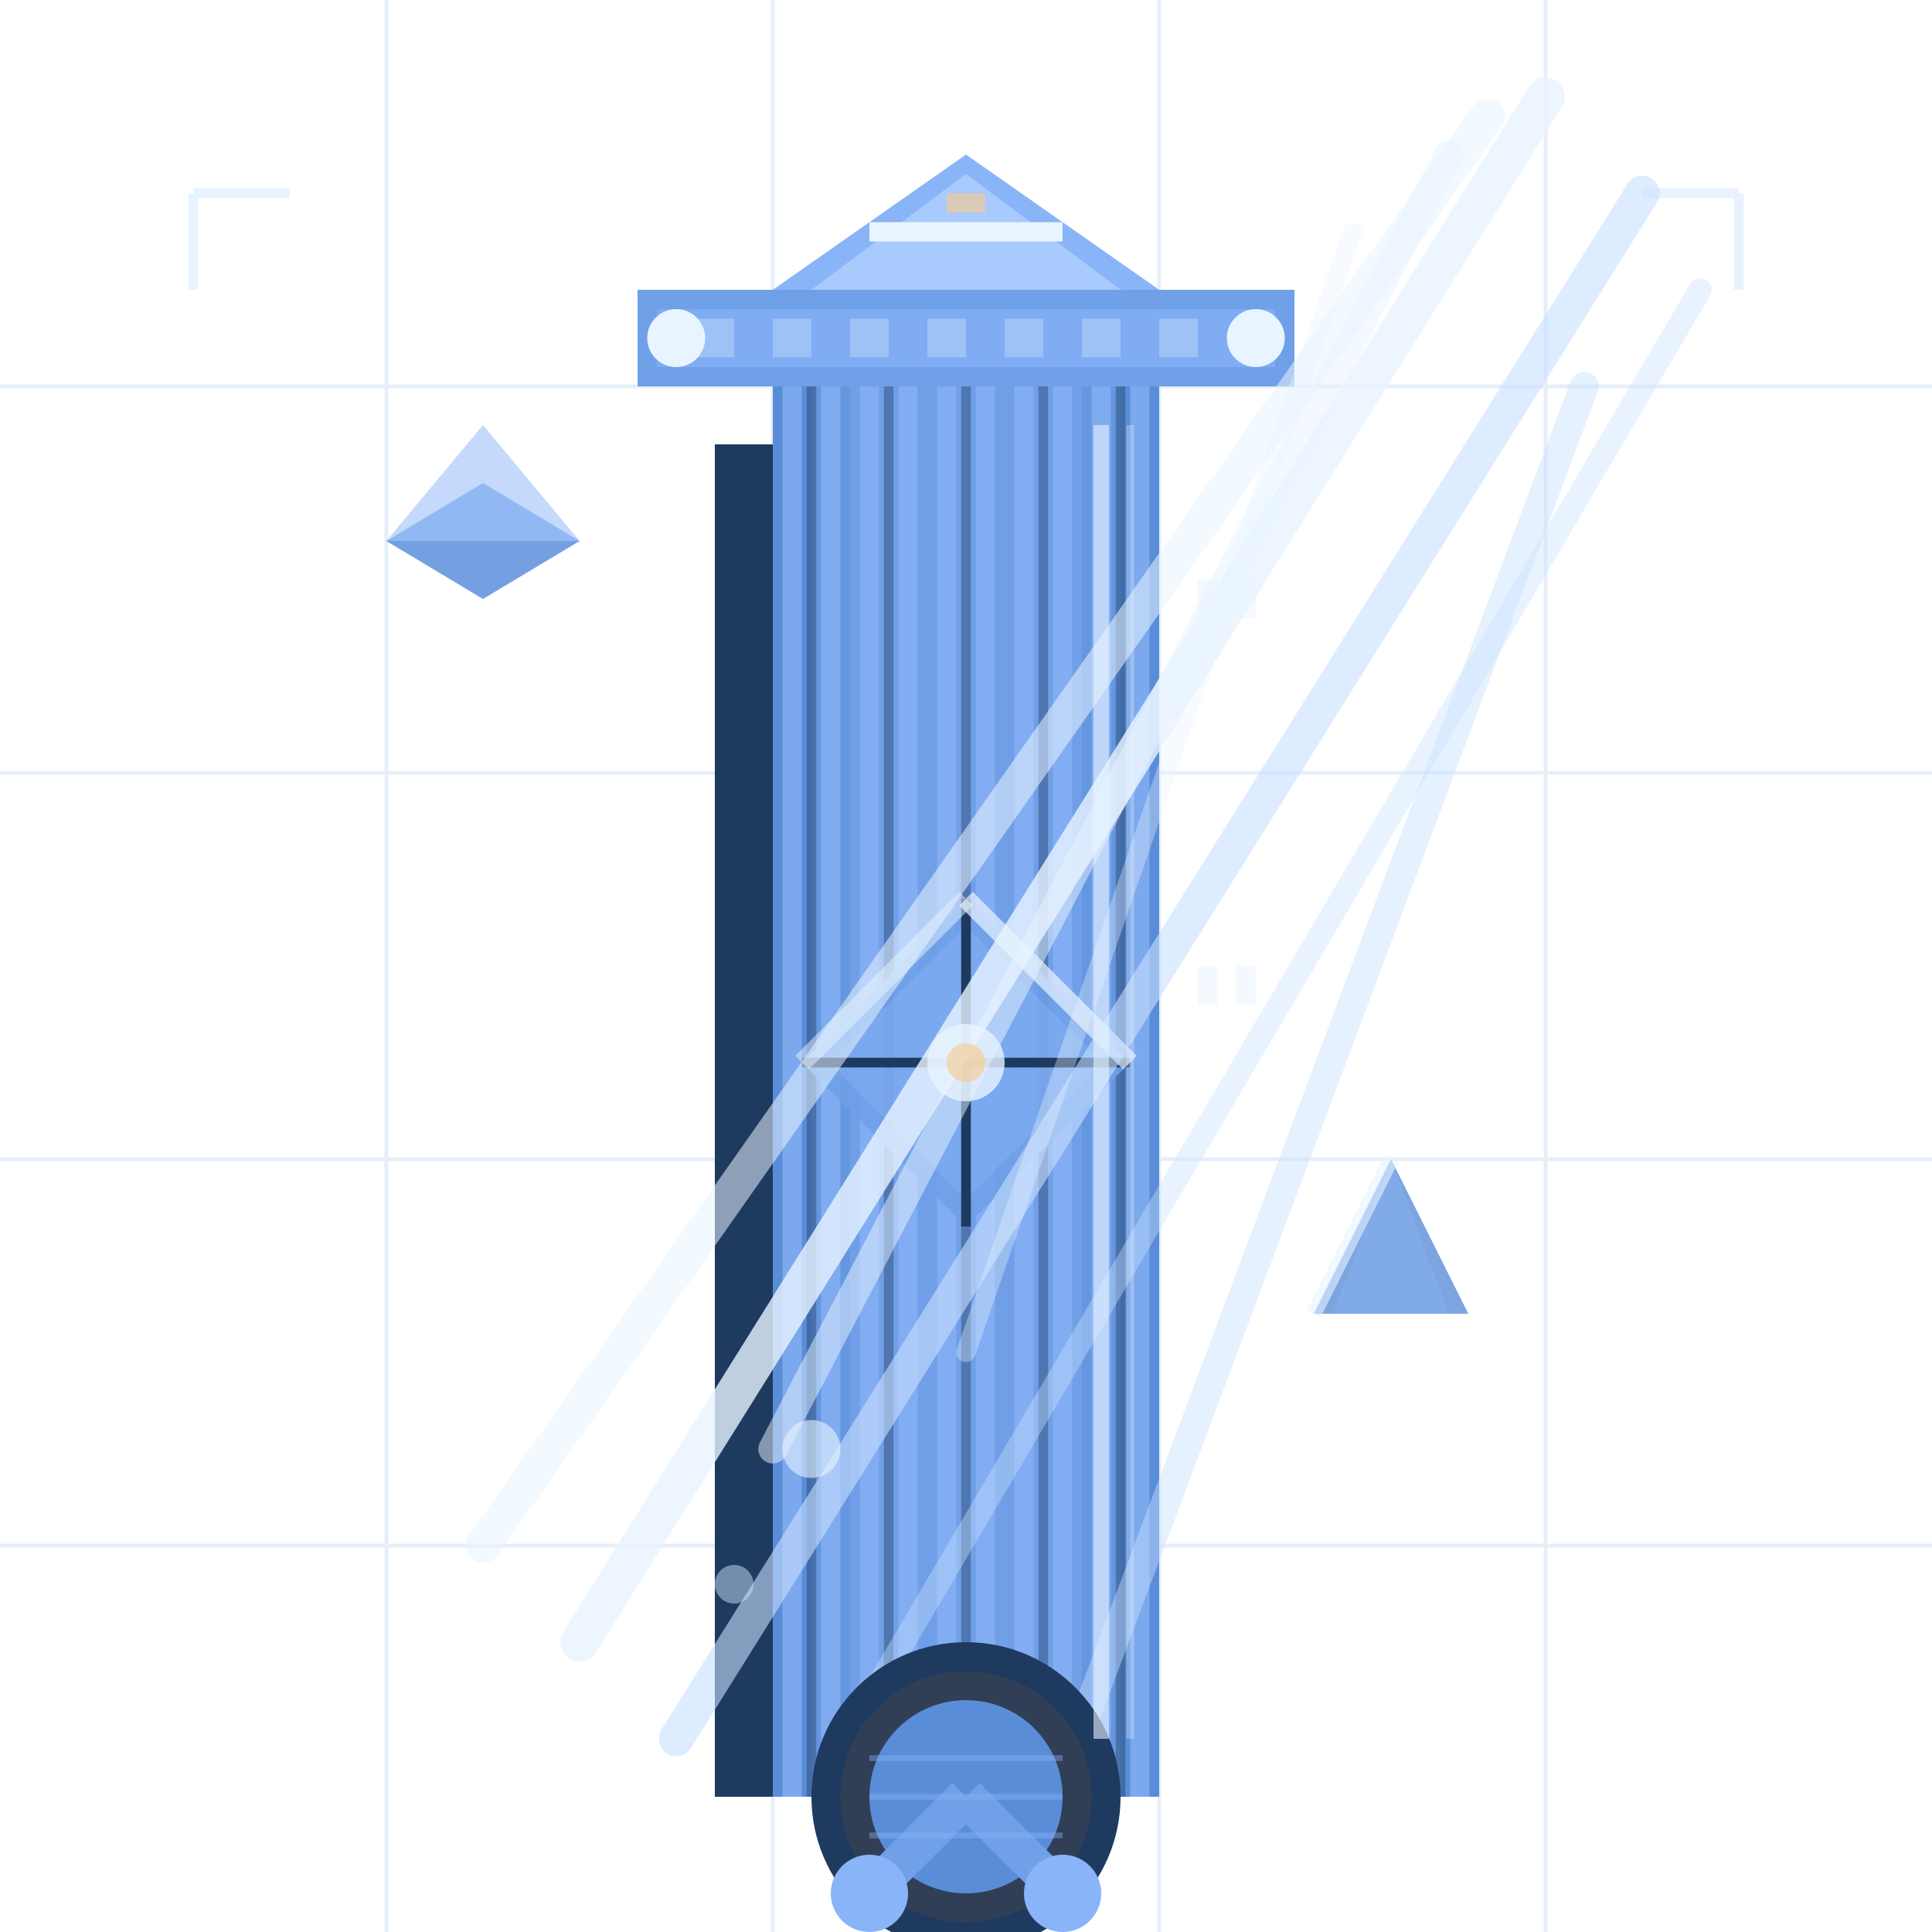
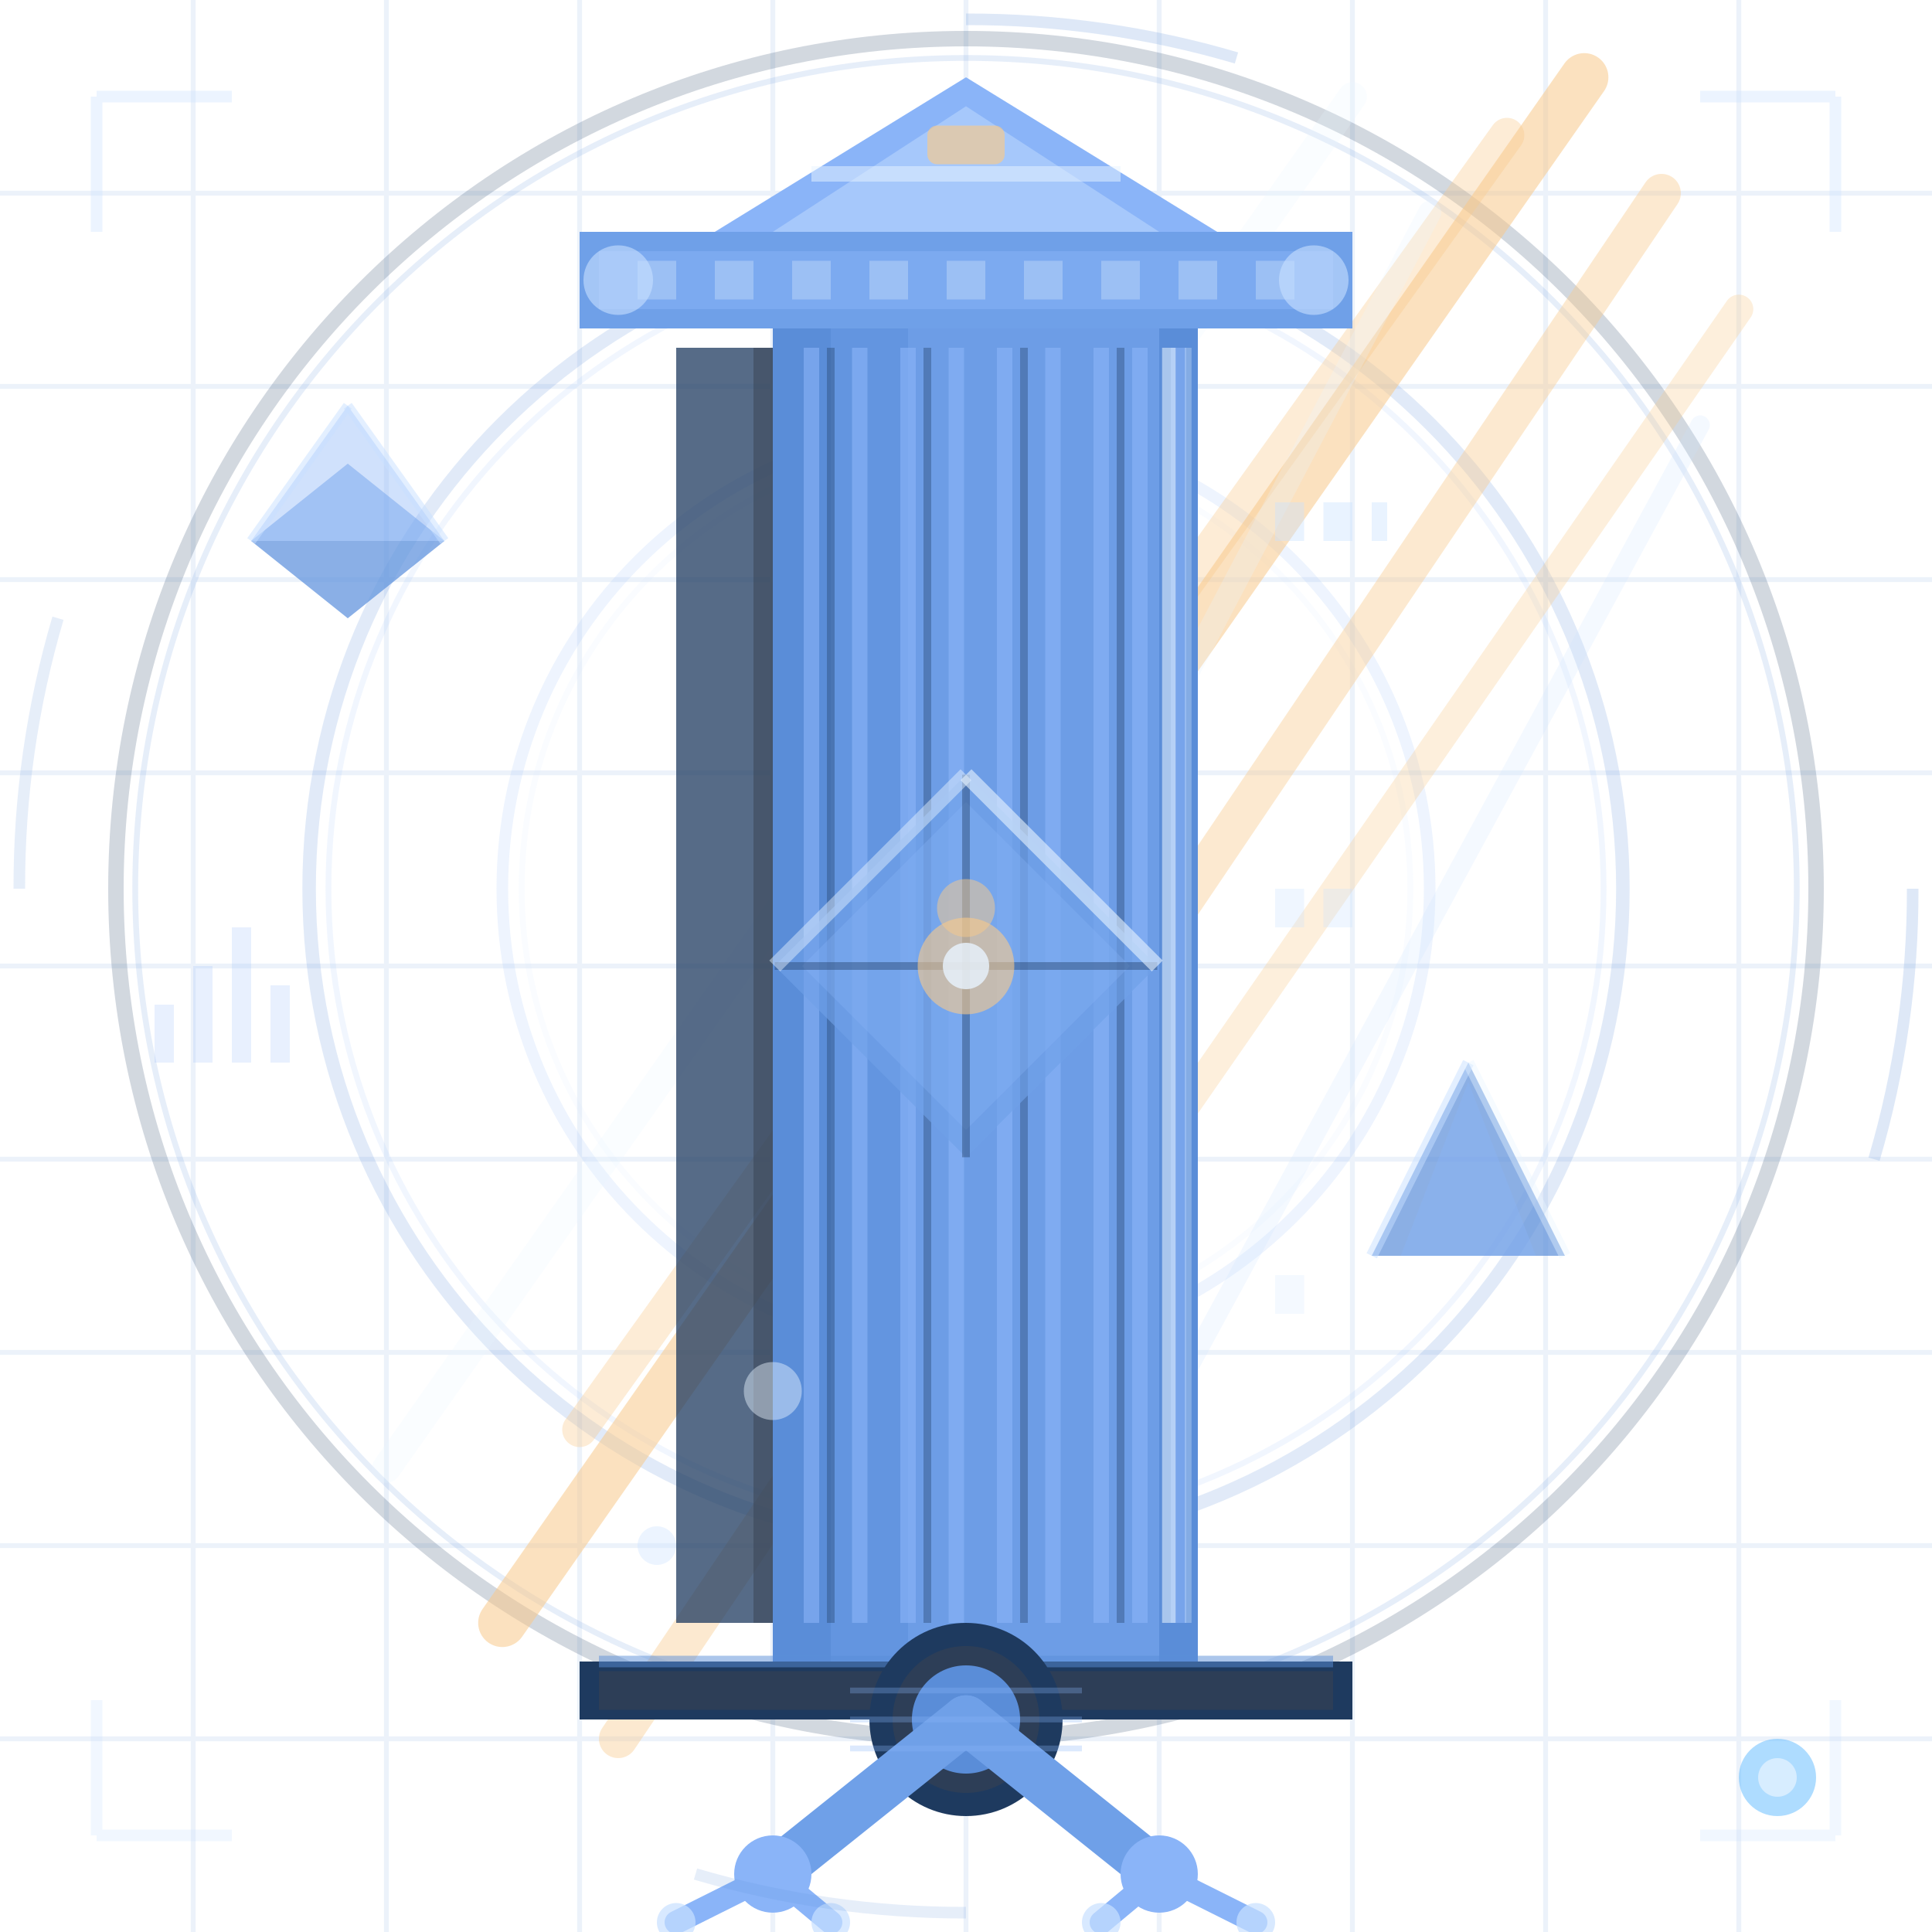
<svg xmlns="http://www.w3.org/2000/svg" viewBox="0 0 100 100">
-   <g stroke="#5a8dd8" stroke-width="0.2" opacity="0.15">
+   <g stroke="#5a8dd8" stroke-width="0.25" opacity="0.12">
+     <line x1="0" y1="10" x2="100" y2="10" />
    <line x1="0" y1="20" x2="100" y2="20" />
+     <line x1="0" y1="30" x2="100" y2="30" />
    <line x1="0" y1="40" x2="100" y2="40" />
+     <line x1="0" y1="50" x2="100" y2="50" />
    <line x1="0" y1="60" x2="100" y2="60" />
+     <line x1="0" y1="70" x2="100" y2="70" />
    <line x1="0" y1="80" x2="100" y2="80" />
+     <line x1="0" y1="90" x2="100" y2="90" />
+     <line x1="10" y1="0" x2="10" y2="100" />
    <line x1="20" y1="0" x2="20" y2="100" />
+     <line x1="30" y1="0" x2="30" y2="100" />
    <line x1="40" y1="0" x2="40" y2="100" />
+     <line x1="50" y1="0" x2="50" y2="100" />
    <line x1="60" y1="0" x2="60" y2="100" />
+     <line x1="70" y1="0" x2="70" y2="100" />
    <line x1="80" y1="0" x2="80" y2="100" />
+     <line x1="90" y1="0" x2="90" y2="100" />
  </g>
-   <rect x="37" y="23" width="10" height="70" fill="#1e3a5f" />
-   <rect x="42" y="23" width="5" height="70" fill="#374151" opacity="0.7" />
-   <rect x="40" y="20" width="20" height="73" fill="#5a8dd8" />
-   <rect x="42" y="20" width="16" height="73" fill="#6fa0e8" opacity="0.5" />
-   <rect x="44" y="20" width="12" height="73" fill="#8ab4f8" opacity="0.3" />
-   <g stroke="#8ab4f8" stroke-width="1" opacity="0.7">
-     <line x1="41" y1="20" x2="41" y2="93" />
-     <line x1="43" y1="20" x2="43" y2="93" />
-     <line x1="45" y1="20" x2="45" y2="93" />
-     <line x1="47" y1="20" x2="47" y2="93" />
-     <line x1="49" y1="20" x2="49" y2="93" />
-     <line x1="51" y1="20" x2="51" y2="93" />
-     <line x1="53" y1="20" x2="53" y2="93" />
-     <line x1="55" y1="20" x2="55" y2="93" />
-     <line x1="57" y1="20" x2="57" y2="93" />
-     <line x1="59" y1="20" x2="59" y2="93" />
+   <circle cx="50" cy="46" r="44" fill="none" stroke="#1e3a5f" stroke-width="0.8" opacity="0.2" />
+   <circle cx="50" cy="46" r="43" fill="none" stroke="#5a8dd8" stroke-width="0.3" opacity="0.15" />
+   <circle cx="50" cy="46" r="34" fill="none" stroke="#5a8dd8" stroke-width="0.7" opacity="0.18" />
+   <circle cx="50" cy="46" r="33" fill="none" stroke="#8ab4f8" stroke-width="0.3" opacity="0.12" />
+   <circle cx="50" cy="46" r="24" fill="none" stroke="#8ab4f8" stroke-width="0.6" opacity="0.15" />
+   <circle cx="50" cy="46" r="23" fill="none" stroke="#c8e0ff" stroke-width="0.3" opacity="0.1" />
+   <g stroke="#c8e0ff" stroke-width="0.6" opacity="0.35">
+     <line x1="5" y1="5" x2="12" y2="5" />
+     <line x1="5" y1="5" x2="5" y2="12" />
  </g>
-   <g stroke="#1e3a5f" stroke-width="0.5" opacity="0.4">
-     <line x1="42" y1="20" x2="42" y2="93" />
-     <line x1="46" y1="20" x2="46" y2="93" />
-     <line x1="50" y1="20" x2="50" y2="93" />
-     <line x1="54" y1="20" x2="54" y2="93" />
-     <line x1="58" y1="20" x2="58" y2="93" />
+   <g stroke="#c8e0ff" stroke-width="0.6" opacity="0.35">
+     <line x1="95" y1="5" x2="88" y2="5" />
+     <line x1="95" y1="5" x2="95" y2="12" />
  </g>
-   <rect x="33" y="15" width="34" height="5" fill="#6fa0e8" />
-   <rect x="34" y="16" width="32" height="3" fill="#8ab4f8" opacity="0.6" />
+   <g stroke="#c8e0ff" stroke-width="0.6" opacity="0.25">
+     <line x1="5" y1="95" x2="12" y2="95" />
+     <line x1="5" y1="95" x2="5" y2="88" />
+   </g>
+   <g stroke="#c8e0ff" stroke-width="0.6" opacity="0.25">
+     <line x1="95" y1="95" x2="88" y2="95" />
+     <line x1="95" y1="95" x2="95" y2="88" />
+   </g>
+   <polygon points="18,24 13,28 18,32 23,28" fill="#6fa0e8" opacity="0.55" />
+   <polygon points="18,21 13,28 23,28" fill="#8ab4f8" opacity="0.4" />
+   <polygon points="18,32 13,28 23,28" fill="#5a8dd8" opacity="0.45" />
+   <line x1="18" y1="21" x2="13" y2="28" stroke="#c8e0ff" stroke-width="0.5" opacity="0.5" />
+   <line x1="18" y1="21" x2="23" y2="28" stroke="#c8e0ff" stroke-width="0.5" opacity="0.5" />
+   <g stroke-linecap="round">
+     <line x1="82" y1="4" x2="26" y2="84" stroke="#f8c98a" stroke-width="2.5" opacity="0.55" />
+     <line x1="86" y1="10" x2="32" y2="90" stroke="#f8c98a" stroke-width="2" opacity="0.4" />
+     <line x1="78" y1="7" x2="30" y2="74" stroke="#f8c98a" stroke-width="1.8" opacity="0.35" />
+     <line x1="90" y1="16" x2="40" y2="88" stroke="#f8c98a" stroke-width="1.5" opacity="0.3" />
+     <line x1="74" y1="11" x2="44" y2="68" stroke="#e8f4ff" stroke-width="1.2" opacity="0.25" />
+     <line x1="88" y1="22" x2="50" y2="92" stroke="#c8e0ff" stroke-width="1" opacity="0.2" />
+     <line x1="70" y1="5" x2="20" y2="76" stroke="#e8f4ff" stroke-width="1.5" opacity="0.2" />
+   </g>
+   <rect x="35" y="18" width="8" height="66" fill="#1e3a5f" opacity="0.75" />
+   <rect x="39" y="18" width="4" height="66" fill="#374151" opacity="0.5" />
+   <rect x="40" y="16" width="22" height="70" fill="#5a8dd8" />
+   <rect x="43" y="16" width="17" height="70" fill="#6fa0e8" opacity="0.45" />
+   <rect x="47" y="16" width="13" height="70" fill="#8ab4f8" opacity="0.25" />
+   <g stroke="#8ab4f8" stroke-width="0.8" opacity="0.6">
+     <line x1="42" y1="18" x2="42" y2="84" />
+     <line x1="44.5" y1="18" x2="44.5" y2="84" />
+     <line x1="47" y1="18" x2="47" y2="84" />
+     <line x1="49.5" y1="18" x2="49.5" y2="84" />
+     <line x1="52" y1="18" x2="52" y2="84" />
+     <line x1="54.5" y1="18" x2="54.5" y2="84" />
+     <line x1="57" y1="18" x2="57" y2="84" />
+     <line x1="59" y1="18" x2="59" y2="84" />
+     <line x1="61" y1="18" x2="61" y2="84" />
+   </g>
+   <g stroke="#1e3a5f" stroke-width="0.4" opacity="0.35">
+     <line x1="43" y1="18" x2="43" y2="84" />
+     <line x1="48" y1="18" x2="48" y2="84" />
+     <line x1="53" y1="18" x2="53" y2="84" />
+     <line x1="58" y1="18" x2="58" y2="84" />
+   </g>
+   <line x1="60.5" y1="18" x2="60.5" y2="84" stroke="#e8f4ff" stroke-width="0.7" opacity="0.55" />
+   <line x1="61.5" y1="18" x2="61.5" y2="84" stroke="#e8f4ff" stroke-width="0.35" opacity="0.3" />
+   <rect x="30" y="12" width="40" height="5" fill="#6fa0e8" />
+   <rect x="31" y="13" width="38" height="3" fill="#8ab4f8" opacity="0.5" />
  <g fill="#e8f4ff" opacity="0.3">
-     <rect x="36" y="16.5" width="2" height="2" />
-     <rect x="40" y="16.5" width="2" height="2" />
-     <rect x="44" y="16.5" width="2" height="2" />
-     <rect x="48" y="16.5" width="2" height="2" />
-     <rect x="52" y="16.5" width="2" height="2" />
-     <rect x="56" y="16.5" width="2" height="2" />
-     <rect x="60" y="16.5" width="2" height="2" />
+     <rect x="33" y="13.5" width="2" height="2" />
+     <rect x="37" y="13.5" width="2" height="2" />
+     <rect x="41" y="13.5" width="2" height="2" />
+     <rect x="45" y="13.5" width="2" height="2" />
+     <rect x="49" y="13.5" width="2" height="2" />
+     <rect x="53" y="13.5" width="2" height="2" />
+     <rect x="57" y="13.5" width="2" height="2" />
+     <rect x="61" y="13.5" width="2" height="2" />
+     <rect x="65" y="13.5" width="2" height="2" />
  </g>
-   <polygon points="50,8 40,15 60,15" fill="#8ab4f8" />
-   <polygon points="50,9 42,15 58,15" fill="#c8e0ff" opacity="0.5" />
-   <line x1="45" y1="12" x2="55" y2="12" stroke="#e8f4ff" stroke-width="1" />
-   <circle cx="35" cy="17.5" r="1.5" fill="#e8f4ff" />
-   <circle cx="65" cy="17.5" r="1.5" fill="#e8f4ff" />
-   <rect x="49" y="10" width="2" height="1" fill="#f8c98a" opacity="0.6" />
-   <g transform="rotate(45 50 55)">
-     <rect x="44" y="49" width="12" height="12" fill="#6fa0e8" opacity="0.85" />
-     <rect x="45" y="50" width="10" height="10" fill="#8ab4f8" opacity="0.4" />
-     <line x1="44" y1="49" x2="56" y2="61" stroke="#1e3a5f" stroke-width="0.5" />
-     <line x1="56" y1="49" x2="44" y2="61" stroke="#1e3a5f" stroke-width="0.5" />
-     <line x1="44" y1="49" x2="56" y2="49" stroke="#e8f4ff" stroke-width="1" opacity="0.7" />
-     <line x1="44" y1="49" x2="44" y2="61" stroke="#e8f4ff" stroke-width="1" opacity="0.5" />
+   <polygon points="50,4 37,12 63,12" fill="#8ab4f8" />
+   <polygon points="50,5.5 40,12 60,12" fill="#c8e0ff" opacity="0.45" />
+   <line x1="42" y1="9" x2="58" y2="9" stroke="#e8f4ff" stroke-width="0.8" opacity="0.5" />
+   <circle cx="32" cy="14.5" r="1.8" fill="#c8e0ff" opacity="0.6" />
+   <circle cx="68" cy="14.5" r="1.8" fill="#c8e0ff" opacity="0.6" />
+   <rect x="48" y="6.5" width="4" height="2" rx="0.5" fill="#f8c98a" opacity="0.65" />
+   <g transform="rotate(45, 50, 50)">
+     <rect x="43" y="43" width="14" height="14" fill="#6fa0e8" opacity="0.65" />
+     <rect x="44" y="44" width="12" height="12" fill="#8ab4f8" opacity="0.3" />
+     <line x1="43" y1="43" x2="57" y2="57" stroke="#1e3a5f" stroke-width="0.4" opacity="0.4" />
+     <line x1="57" y1="43" x2="43" y2="57" stroke="#1e3a5f" stroke-width="0.4" opacity="0.4" />
+     <line x1="43" y1="43" x2="57" y2="43" stroke="#e8f4ff" stroke-width="0.8" opacity="0.6" />
+     <line x1="43" y1="43" x2="43" y2="57" stroke="#e8f4ff" stroke-width="0.8" opacity="0.45" />
  </g>
-   <polygon points="72,60 68,68 76,68" fill="#5a8dd8" opacity="0.8" />
-   <polygon points="72,60 69,68 75,68" fill="#8ab4f8" opacity="0.4" />
-   <line x1="72" y1="60" x2="68" y2="68" stroke="#e8f4ff" stroke-width="0.8" opacity="0.6" />
-   <polygon points="25,25 20,28 25,31 30,28" fill="#6fa0e8" opacity="0.7" />
-   <polygon points="25,22 20,28 30,28" fill="#8ab4f8" opacity="0.5" />
-   <polygon points="25,31 20,28 30,28" fill="#5a8dd8" opacity="0.6" />
-   <g stroke-linecap="round">
-     <line x1="80" y1="5" x2="30" y2="85" stroke="#e8f4ff" stroke-width="2" opacity="0.8" />
-     <line x1="85" y1="10" x2="35" y2="90" stroke="#c8e0ff" stroke-width="1.8" opacity="0.6" />
-     <line x1="75" y1="8" x2="40" y2="75" stroke="#e8f4ff" stroke-width="1.5" opacity="0.5" />
-     <line x1="88" y1="15" x2="45" y2="88" stroke="#c8e0ff" stroke-width="1.2" opacity="0.4" />
-     <line x1="70" y1="12" x2="50" y2="70" stroke="#e8f4ff" stroke-width="1" opacity="0.35" />
-     <line x1="82" y1="20" x2="55" y2="92" stroke="#c8e0ff" stroke-width="1.5" opacity="0.45" />
-     <line x1="77" y1="6" x2="25" y2="80" stroke="#e8f4ff" stroke-width="1.8" opacity="0.55" />
+   <polygon points="76,55 71,65 81,65" fill="#5a8dd8" opacity="0.7" />
+   <polygon points="76,56 72.5,65 79.5,65" fill="#8ab4f8" opacity="0.35" />
+   <line x1="76" y1="55" x2="71" y2="65" stroke="#c8e0ff" stroke-width="0.6" opacity="0.5" />
+   <line x1="76" y1="55" x2="81" y2="65" stroke="#e8f4ff" stroke-width="0.6" opacity="0.4" />
+   <circle cx="50" cy="50" r="2.5" fill="#f8c98a" opacity="0.6" />
+   <circle cx="50" cy="50" r="1.2" fill="#e8f4ff" opacity="0.8" />
+   <circle cx="40" cy="72" r="1.5" fill="#e8f4ff" opacity="0.45" />
+   <circle cx="34" cy="80" r="1" fill="#c8e0ff" opacity="0.35" />
+   <rect x="30" y="86" width="40" height="3" fill="#1e3a5f" />
+   <rect x="31" y="86.5" width="38" height="2" fill="#374151" opacity="0.6" />
+   <line x1="31" y1="86" x2="69" y2="86" stroke="#5a8dd8" stroke-width="0.6" opacity="0.5" />
+   <circle cx="50" cy="89" r="5" fill="#1e3a5f" />
+   <circle cx="50" cy="89" r="3.8" fill="#374151" opacity="0.6" />
+   <circle cx="50" cy="89" r="2.8" fill="#5a8dd8" />
+   <circle cx="50" cy="89" r="1.2" fill="#8ab4f8" opacity="0.7" />
+   <line x1="50" y1="89" x2="40" y2="97" stroke="#6fa0e8" stroke-width="2.5" stroke-linecap="round" />
+   <line x1="50" y1="89" x2="60" y2="97" stroke="#6fa0e8" stroke-width="2.5" stroke-linecap="round" />
+   <line x1="40" y1="97" x2="35" y2="99.5" stroke="#8ab4f8" stroke-width="1.2" stroke-linecap="round" />
+   <line x1="40" y1="97" x2="43" y2="99.5" stroke="#8ab4f8" stroke-width="1.2" stroke-linecap="round" />
+   <line x1="60" y1="97" x2="57" y2="99.5" stroke="#8ab4f8" stroke-width="1.2" stroke-linecap="round" />
+   <line x1="60" y1="97" x2="65" y2="99.5" stroke="#8ab4f8" stroke-width="1.2" stroke-linecap="round" />
+   <circle cx="40" cy="97" r="2" fill="#8ab4f8" />
+   <circle cx="60" cy="97" r="2" fill="#8ab4f8" />
+   <circle cx="35" cy="99.5" r="1" fill="#c8e0ff" opacity="0.7" />
+   <circle cx="43" cy="99.5" r="1" fill="#c8e0ff" opacity="0.7" />
+   <circle cx="57" cy="99.5" r="1" fill="#c8e0ff" opacity="0.7" />
+   <circle cx="65" cy="99.5" r="1" fill="#c8e0ff" opacity="0.7" />
+   <g stroke="#8ab4f8" stroke-width="0.3" opacity="0.3">
+     <line x1="44" y1="87.5" x2="56" y2="87.5" />
+     <line x1="44" y1="89" x2="56" y2="89" />
+     <line x1="44" y1="90.5" x2="56" y2="90.5" />
  </g>
-   <circle cx="50" cy="55" r="2" fill="#e8f4ff" opacity="0.8" />
-   <circle cx="42" cy="75" r="1.5" fill="#e8f4ff" opacity="0.6" />
-   <circle cx="38" cy="82" r="1" fill="#c8e0ff" opacity="0.5" />
-   <circle cx="50" cy="93" r="8" fill="#1e3a5f" />
-   <circle cx="50" cy="93" r="6.5" fill="#374151" opacity="0.7" />
-   <circle cx="50" cy="93" r="5" fill="#5a8dd8" />
-   <line x1="50" y1="93" x2="45" y2="98" stroke="#6fa0e8" stroke-width="2" />
-   <line x1="50" y1="93" x2="55" y2="98" stroke="#6fa0e8" stroke-width="2" />
-   <circle cx="45" cy="98" r="2" fill="#8ab4f8" />
-   <circle cx="55" cy="98" r="2" fill="#8ab4f8" />
-   <g stroke="#8ab4f8" stroke-width="0.3" opacity="0.4">
-     <line x1="45" y1="91" x2="55" y2="91" />
-     <line x1="45" y1="93" x2="55" y2="93" />
-     <line x1="45" y1="95" x2="55" y2="95" />
+   <g fill="#c8e0ff" opacity="0.4">
+     <rect x="66" y="26" width="1.5" height="2" />
+     <rect x="68.5" y="26" width="1.5" height="2" />
+     <rect x="71" y="26" width="0.8" height="2" />
  </g>
-   <g fill="#e8f4ff" opacity="0.5">
-     <rect x="62" y="30" width="1" height="2" />
-     <rect x="64" y="30" width="1" height="2" />
-     <rect x="62" y="50" width="1" height="2" />
-     <rect x="64" y="50" width="1" height="2" />
+   <g fill="#c8e0ff" opacity="0.3">
+     <rect x="66" y="46" width="1.5" height="2" />
+     <rect x="68.5" y="46" width="1.5" height="2" />
  </g>
-   <g stroke="#c8e0ff" stroke-width="0.5" opacity="0.4">
-     <line x1="10" y1="10" x2="15" y2="10" />
-     <line x1="10" y1="10" x2="10" y2="15" />
-     <line x1="90" y1="10" x2="85" y2="10" />
-     <line x1="90" y1="10" x2="90" y2="15" />
+   <g fill="#c8e0ff" opacity="0.2">
+     <rect x="66" y="66" width="1.5" height="2" />
  </g>
-   <circle cx="50" cy="55" r="1" fill="#f8c98a" opacity="0.6" />
-   <line x1="57" y1="22" x2="57" y2="90" stroke="#e8f4ff" stroke-width="0.8" opacity="0.6" />
-   <line x1="58.5" y1="22" x2="58.5" y2="90" stroke="#e8f4ff" stroke-width="0.4" opacity="0.3" />
+   <g fill="#8ab4f8" opacity="0.2">
+     <rect x="8" y="52" width="1" height="3" />
+     <rect x="10" y="50" width="1" height="5" />
+     <rect x="12" y="48" width="1" height="7" />
+     <rect x="14" y="51" width="1" height="4" />
+   </g>
+   <circle cx="50" cy="47" r="1.5" fill="#f8c98a" opacity="0.5" />
+   <path d="M 50 1 A 49 49 0 0 1 64 3" fill="none" stroke="#5a8dd8" stroke-width="0.6" opacity="0.2" />
+   <path d="M 99 46 A 49 49 0 0 1 97 60" fill="none" stroke="#5a8dd8" stroke-width="0.6" opacity="0.2" />
+   <path d="M 50 99 A 49 49 0 0 1 36 97" fill="none" stroke="#5a8dd8" stroke-width="0.6" opacity="0.15" />
+   <path d="M 1 46 A 49 49 0 0 1 3 32" fill="none" stroke="#5a8dd8" stroke-width="0.6" opacity="0.15" />
+   <circle cx="92" cy="92" r="2" fill="#5dbaff" opacity="0.5" />
+   <circle cx="92" cy="92" r="1" fill="#e8f4ff" opacity="0.7" />
</svg>
